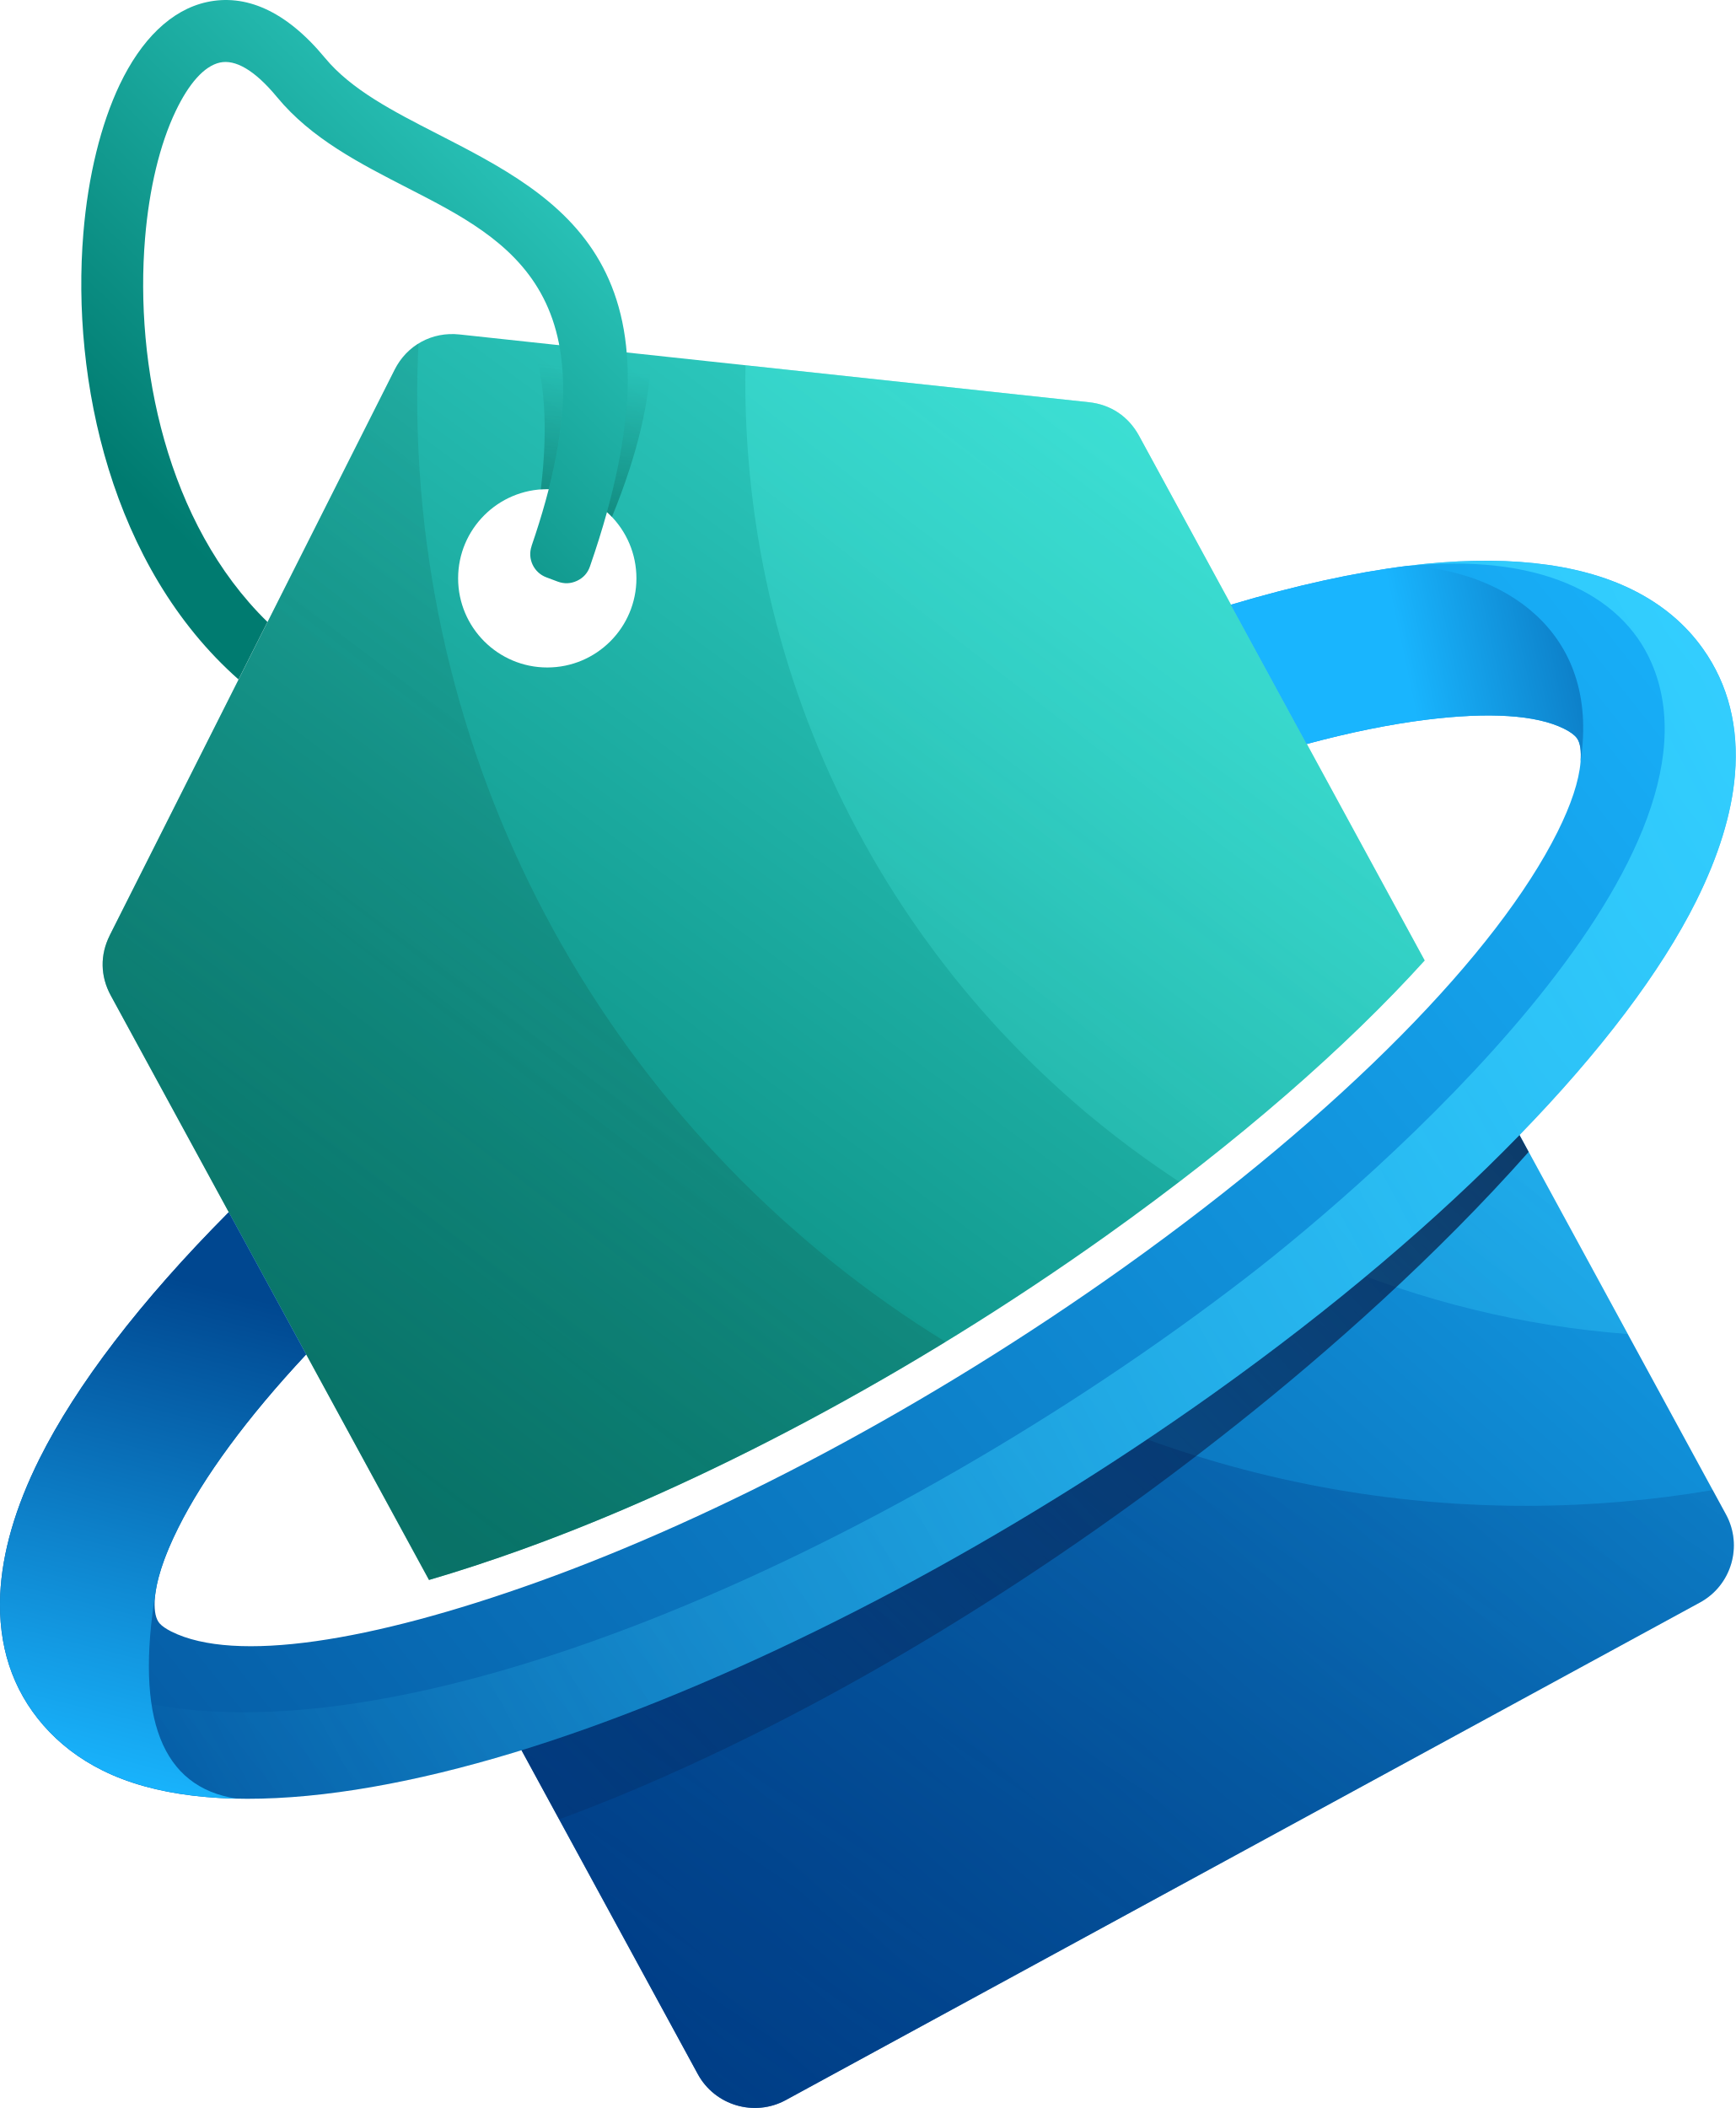
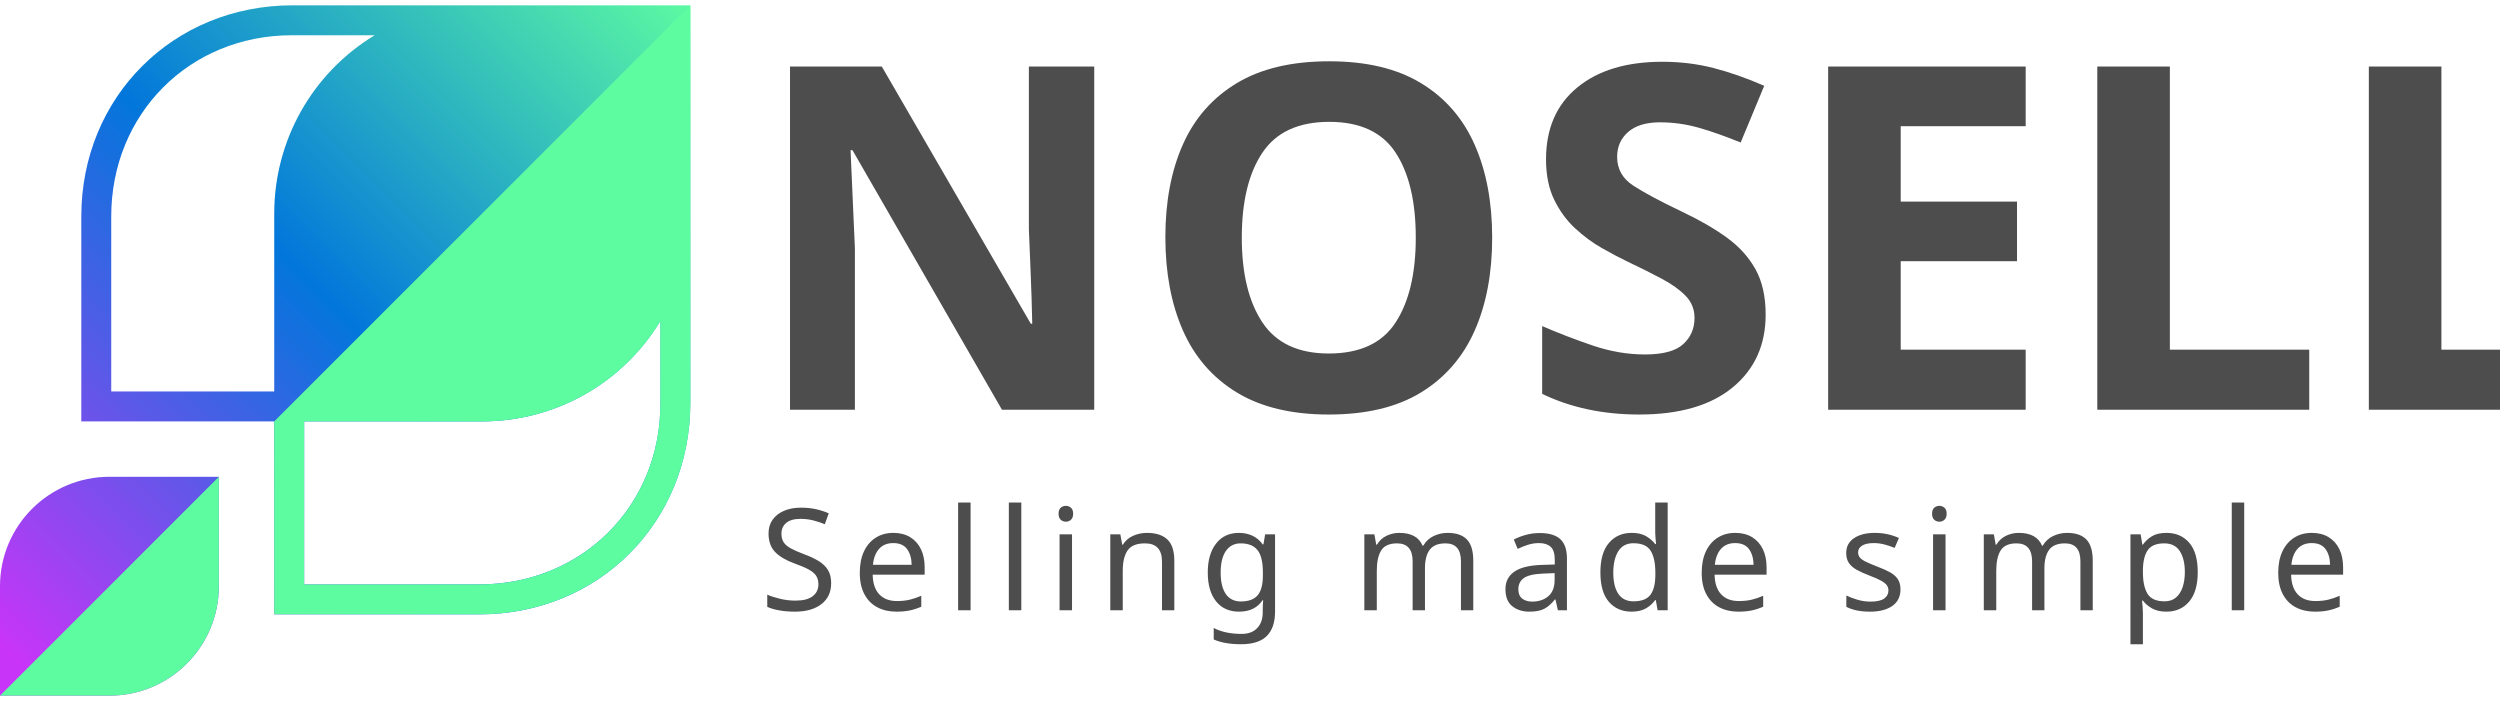
- <svg xmlns="http://www.w3.org/2000/svg" xmlns:xlink="http://www.w3.org/1999/xlink" id="Layer_2" data-name="Layer 2" viewBox="0 0 230.7 280.16">
+ <svg xmlns="http://www.w3.org/2000/svg" id="Layer_2" data-name="Layer 2" viewBox="0 0 1799.56 504.58">
  <defs>
    <style>
      .cls-1 {
-         fill: url(#linear-gradient-2);
+         fill: #5efca1;
      }

      .cls-2 {
-         fill: url(#linear-gradient-12);
+         mask: url(#mask-2);
      }

-       .cls-2, .cls-3, .cls-4, .cls-5, .cls-6 {
-         fill-rule: evenodd;
+       .cls-3 {
+         font-family: Poppins-Medium, Poppins;
+         font-size: 101.99px;
+         font-weight: 500;
+         letter-spacing: .1em;
+       }
+ 
+       .cls-3, .cls-4 {
+         fill: #4d4d4d;
+         isolation: isolate;
+       }
+ 
+       .cls-5 {
+         fill: url(#linear-gradient-2);
+         mix-blend-mode: multiply;
+       }
+ 
+       .cls-4 {
+         font-family: Poppins-Bold, Poppins;
+         font-size: 345.96px;
+         font-weight: 700;
+       }
+ 
+       .cls-6 {
+         filter: url(#luminosity-noclip);
      }

      .cls-7 {
-         fill: #003780;
+         mask: url(#mask-1);
      }

      .cls-8 {
-         fill: url(#linear-gradient-14);
+         mask: url(#mask);
      }

      .cls-9 {
-         mask: url(#mask-2);
+         fill: url(#linear-gradient-3);
      }

      .cls-10 {
-         fill: url(#linear-gradient-6);
-       }
- 
-       .cls-3 {
-         fill: #47ebe0;
-       }
- 
-       .cls-4 {
-         fill: #106b60;
-       }
- 
-       .cls-11 {
-         mask: url(#mask-3);
-       }
- 
-       .cls-12 {
-         fill: url(#linear-gradient-11);
-       }
- 
-       .cls-13 {
-         fill: url(#linear-gradient-10);
-       }
- 
-       .cls-14 {
-         mask: url(#mask-5);
-       }
- 
-       .cls-5 {
-         fill: url(#linear-gradient-5);
-       }
- 
-       .cls-15 {
-         fill: #06133d;
-       }
- 
-       .cls-6 {
-         fill: #005b50;
-       }
- 
-       .cls-16 {
-         mask: url(#mask-4);
-       }
- 
-       .cls-17 {
-         mask: url(#mask-6);
-       }
- 
-       .cls-18 {
-         fill: url(#linear-gradient-7);
-       }
- 
-       .cls-19 {
-         fill: url(#linear-gradient-9);
-       }
- 
-       .cls-20 {
-         mask: url(#mask-1);
-       }
- 
-       .cls-21 {
-         mask: url(#mask);
-       }
- 
-       .cls-22 {
-         fill: url(#linear-gradient-3);
-       }
- 
-       .cls-23 {
        fill: url(#linear-gradient);
      }
- 
-       .cls-24 {
-         mask: url(#mask-7);
-       }
- 
-       .cls-25 {
-         fill: url(#linear-gradient-4);
-       }
- 
-       .cls-26 {
-         fill: #39d5ff;
-       }
- 
-       .cls-27 {
-         fill: url(#linear-gradient-8);
-       }
- 
-       .cls-28 {
-         fill: url(#linear-gradient-13);
-       }
    </style>
-     <linearGradient id="linear-gradient" x1="-15952.4" y1="5642.55" x2="-13729.33" y2="8149.96" gradientTransform="translate(1233.39 696.87) scale(.07 -.07)" gradientUnits="userSpaceOnUse">
-       <stop offset="0" stop-color="#004790" />
-       <stop offset="1" stop-color="#19b5fe" />
+     <linearGradient id="linear-gradient" x1="19.68" y1="-690.75" x2="500.92" y2="-209.51" gradientTransform="translate(0 -209.68) scale(1 -1)" gradientUnits="userSpaceOnUse">
+       <stop offset="0" stop-color="#c835f8" />
+       <stop offset=".5" stop-color="#0276db" />
+       <stop offset="1" stop-color="#5efca1" />
    </linearGradient>
-     <linearGradient id="linear-gradient-2" x1="-12553.43" y1="9805.57" x2="-15268.84" y2="6315.75" gradientTransform="translate(1233.39 696.87) scale(.07 -.07)" gradientUnits="userSpaceOnUse">
+     <filter id="luminosity-noclip" x="-1.04" y="2.78" width="499" height="499.01" color-interpolation-filters="sRGB" filterUnits="userSpaceOnUse">
+       <feFlood flood-color="#fff" result="bg" />
+       <feBlend in="SourceGraphic" in2="bg" />
+     </filter>
+     <filter id="luminosity-noclip-2" x="-1.04" y="-8086.16" width="499" height="32766" color-interpolation-filters="sRGB" filterUnits="userSpaceOnUse">
+       <feFlood flood-color="#fff" result="bg" />
+       <feBlend in="SourceGraphic" in2="bg" />
+     </filter>
+     <mask id="mask-2" x="-1.04" y="-8086.16" width="499" height="32766" maskUnits="userSpaceOnUse" />
+     <linearGradient id="linear-gradient-2" x1="1881.9" y1="1171.49" x2="-74.61" y2="-785.05" gradientTransform="translate(0 -209.68) scale(1 -1)" gradientUnits="userSpaceOnUse">
      <stop offset="0" stop-color="#fff" />
-       <stop offset="1" stop-color="#fff" stop-opacity="0" />
+       <stop offset="1" stop-color="#000" />
    </linearGradient>
-     <mask id="mask" x="176.29" y="146.38" width="40.29" height="31.13" maskUnits="userSpaceOnUse">
-       <g id="id0">
-         <rect class="cls-1" x="176.29" y="146.38" width="40.29" height="31.13" />
+     <mask id="mask-1" x="-1.04" y="2.78" width="499" height="499.01" maskUnits="userSpaceOnUse">
+       <g class="cls-6">
+         <g class="cls-2">
+           <rect class="cls-5" x="-1.04" y="2.78" width="499" height="499.01" />
+         </g>
      </g>
    </mask>
-     <linearGradient id="linear-gradient-3" x1="-16625.77" y1="4113.31" x2="-13953.45" y2="8061.2" xlink:href="#linear-gradient-2" />
-     <mask id="mask-1" x="66.8" y="188.95" width="163.88" height="91.41" maskUnits="userSpaceOnUse">
-       <g id="id2">
-         <rect class="cls-22" x="66.8" y="188.95" width="163.88" height="91.41" />
-       </g>
-     </mask>
-     <linearGradient id="linear-gradient-4" x1="-13813.23" y1="8278.16" x2="-16655.35" y2="5720.82" xlink:href="#linear-gradient-2" />
-     <mask id="mask-2" x="66.8" y="146.38" width="136.6" height="95.62" maskUnits="userSpaceOnUse">
-       <g id="id4">
-         <rect class="cls-25" x="66.8" y="146.38" width="136.6" height="95.62" />
-       </g>
-     </mask>
-     <linearGradient id="linear-gradient-5" x1="-16594.82" y1="6910.5" x2="-14985.39" y2="9081" gradientTransform="translate(1233.39 696.87) scale(.07 -.07)" gradientUnits="userSpaceOnUse">
-       <stop offset="0" stop-color="#007b70" />
-       <stop offset="1" stop-color="#37dbd0" />
+     <linearGradient id="linear-gradient-3" x1="1881.9" y1="1171.49" x2="-74.61" y2="-785.05" gradientTransform="translate(0 -209.68) scale(1 -1)" gradientUnits="userSpaceOnUse">
+       <stop offset="0" stop-color="#fff" />
+       <stop offset="1" stop-color="#fff" />
    </linearGradient>
-     <linearGradient id="linear-gradient-6" x1="-13403.49" y1="10466.98" x2="-16118.89" y2="6977.17" xlink:href="#linear-gradient-2" />
-     <mask id="mask-3" x="98.83" y="48.33" width="90.72" height="108.95" maskUnits="userSpaceOnUse">
-       <g id="id6">
-         <rect class="cls-10" x="98.83" y="48.33" width="90.72" height="108.95" />
-       </g>
-     </mask>
-     <linearGradient id="linear-gradient-7" x1="-18096.28" y1="5416.14" x2="-15292.87" y2="9023.17" xlink:href="#linear-gradient-2" />
-     <mask id="mask-4" x="13.43" y="45.43" width="112.45" height="164.76" maskUnits="userSpaceOnUse">
-       <g id="id8">
-         <rect class="cls-18" x="13.43" y="45.43" width="112.45" height="164.76" />
-       </g>
-     </mask>
-     <linearGradient id="linear-gradient-8" x1="-17820.98" y1="5663.61" x2="-14028.49" y2="8676.17" xlink:href="#linear-gradient" />
-     <linearGradient id="linear-gradient-9" x1="-13334.08" y1="8623" x2="-17329.64" y2="6514.7" xlink:href="#linear-gradient-2" />
-     <mask id="mask-5" x="9.58" y="74.32" width="221.34" height="164.96" maskUnits="userSpaceOnUse">
-       <g id="id10">
-         <rect class="cls-19" x="9.58" y="74.32" width="221.34" height="164.96" />
-       </g>
-     </mask>
-     <linearGradient id="linear-gradient-10" x1="-16706.01" y1="7382.06" x2="-16943.56" y2="6441.6" xlink:href="#linear-gradient" />
-     <linearGradient id="linear-gradient-11" x1="-14238.39" y1="8484.81" x2="-14879.19" y2="8348.56" xlink:href="#linear-gradient" />
-     <linearGradient id="linear-gradient-12" x1="-16944.53" y1="8610.13" x2="-16027.4" y2="9547.6" xlink:href="#linear-gradient-5" />
-     <linearGradient id="linear-gradient-13" x1="-16145.66" y1="8635.03" x2="-16090.41" y2="9217.07" xlink:href="#linear-gradient-2" />
-     <mask id="mask-6" x="70.52" y="45.28" width="4.53" height="19.98" maskUnits="userSpaceOnUse">
-       <g id="id12">
-         <rect class="cls-28" x="70.52" y="45.28" width="4.53" height="19.98" />
-       </g>
-     </mask>
-     <linearGradient id="linear-gradient-14" x1="-15993.73" y1="8620.61" x2="-15938.48" y2="9202.65" xlink:href="#linear-gradient-2" />
-     <mask id="mask-7" x="80.46" y="46.63" width="6.26" height="22.29" maskUnits="userSpaceOnUse">
-       <g id="id14">
-         <rect class="cls-8" x="80.46" y="46.63" width="6.26" height="22.29" />
+     <mask id="mask" x="-1.04" y="2.78" width="499" height="499.01" maskUnits="userSpaceOnUse">
+       <g id="id0">
+         <g class="cls-7">
+           <rect class="cls-9" x="-1.04" y="2.78" width="499" height="499.01" />
+         </g>
      </g>
    </mask>
  </defs>
-   <g id="Layer_1-2" data-name="Layer 1">
-     <g id="Layer_1-3" data-name="Layer_1">
-       <g id="_2798640186048" data-name=" 2798640186048">
-         <path class="cls-23" d="m199.65,146.6l29.76,54.68c2.27,4.17.72,9.42-3.45,11.69l-121.52,66.14c-4.17,2.27-9.42.72-11.69-3.45l-25.75-47.3c2.97-.92,5.99-1.93,9.06-3.03,25.67-9.22,55.33-24.74,82.9-44.38,16.1-11.47,29.83-23.18,40.69-34.36h0Z" />
-         <g class="cls-21">
-           <path class="cls-26" d="m199.65,146.6l16.71,30.7c-14.05-1.06-27.46-4.41-39.86-9.68,8.72-7.09,16.48-14.16,23.15-21.03Z" />
-         </g>
-         <g class="cls-20">
-           <path class="cls-7" d="m227.65,198.04l1.76,3.24c2.27,4.17.72,9.42-3.45,11.69l-121.52,66.14c-4.17,2.27-9.42.72-11.69-3.45l-25.75-47.3c2.97-.92,5.99-1.93,9.06-3.03,21.98-7.89,46.88-20.41,70.89-36.17,17.23,7.06,36.09,10.97,55.86,10.97,8.47,0,16.76-.72,24.84-2.1h0Z" />
-         </g>
-         <g class="cls-9">
-           <path class="cls-15" d="m199.65,146.6l3.53,6.49c-12.24,13.83-26.59,26.53-38.69,36.13-24.22,19.24-52.45,37-81.03,48.98-2.77,1.16-5.85,2.39-9.15,3.59l-7.31-13.43c2.97-.92,5.99-1.93,9.06-3.03,25.67-9.22,55.33-24.74,82.9-44.38,16.1-11.47,29.83-23.18,40.69-34.36h0Z" />
-         </g>
-         <path class="cls-5" d="m14.59,124.3L52.45,49.14c1.65-3.27,4.98-5.08,8.62-4.69l83.67,9.01c2.9.31,5.25,1.89,6.65,4.45l9.92,18.22h0l10.08,18.51h0l17.97,33.01c-10.39,11.48-24.73,24.05-42.29,36.56-26.08,18.58-53.95,33.2-77.9,41.8-4.21,1.51-8.27,2.84-12.14,3.97L14.72,132.3c-1.39-2.56-1.44-5.39-.13-7.99h0Zm58.15-59.29c6.55,0,11.85,5.31,11.85,11.85s-5.31,11.85-11.85,11.85-11.85-5.31-11.85-11.85,5.31-11.85,11.85-11.85Z" />
-         <g class="cls-11">
-           <path class="cls-3" d="m99.07,48.54l45.67,4.92c2.9.31,5.25,1.89,6.65,4.45l9.92,18.22h0l10.08,18.51h0l17.97,33.01c-8.41,9.29-19.41,19.3-32.62,29.41-34.73-22.68-57.68-61.88-57.68-106.45,0-.69.02-1.38.03-2.07h0Z" />
-         </g>
-         <g class="cls-16">
-           <path class="cls-4" d="m14.59,124.3L52.45,49.14c.75-1.49,1.85-2.68,3.17-3.49-.11,2.36-.17,4.73-.17,7.12,0,53.1,28.09,99.63,70.22,125.57-19.45,11.9-39.03,21.39-56.52,27.67-4.21,1.51-8.27,2.84-12.14,3.97L14.72,132.3c-1.39-2.56-1.44-5.39-.13-7.99h0Z" />
-         </g>
-         <path class="cls-27" d="m163.61,80.37c8.56-2.56,16.46-4.29,23.5-5.17,12.29-1.53,22.53-.49,29.95,3.22,3.91,1.95,6.99,4.57,9.28,7.79,3.4,4.78,4.78,10.42,4.26,16.73-.43,5.2-2.19,10.86-5.17,16.84-9.31,18.65-32.01,42.51-64.15,65.42-27.56,19.64-57.22,35.16-82.9,44.38-27.39,9.83-51.15,12.51-64.77,5.71-3.11-1.55-5.72-3.56-7.84-5.99C1.6,224.52-.27,218.66.03,211.92c.25-5.56,2.02-11.63,5.22-18.04,4.87-9.75,13.37-20.93,25.15-32.77l10.29,18.9c-7.89,8.45-13.61,16.26-17,23.04-1.95,3.91-3.02,7.2-3.13,9.75-.06,1.37.15,2.38.66,2.96.31.35.83.71,1.56,1.08,8.45,4.22,26.44,1.39,48.68-6.59,23.96-8.6,51.82-23.22,77.9-41.8,29.34-20.91,49.7-41.97,57.64-57.85,1.82-3.64,2.87-6.79,3.08-9.35.12-1.44-.03-2.51-.47-3.13-.3-.42-.87-.85-1.72-1.27-3.71-1.85-9.98-2.23-18.28-1.2-4.83.6-10.16,1.68-15.92,3.23l-10.08-18.51h0Z" />
-         <g class="cls-14">
-           <path class="cls-26" d="m187.11,75.21c12.29-1.53,22.53-.49,29.95,3.22,3.91,1.95,6.99,4.57,9.28,7.79,3.4,4.78,4.78,10.42,4.26,16.73-.43,5.2-2.19,10.86-5.17,16.84-9.31,18.65-32.01,42.51-64.15,65.42-27.56,19.64-57.22,35.16-82.9,44.38-27.39,9.83-51.15,12.51-64.77,5.71-1.36-.68-2.63-1.45-3.81-2.31,1.51-2.43,3.3-5,5.38-7.7,36.32,10.91,102.93-18.94,150.36-55.41,17.4-13.38,65.45-55.3,53.97-81.78-4.03-9.3-15.24-14.62-32.39-12.87h0Z" />
-         </g>
-         <path class="cls-13" d="m31.43,239.04c-7-.15-13.04-1.37-17.83-3.76-3.11-1.55-5.72-3.56-7.84-5.99C1.6,224.52-.27,218.66.03,211.92c.25-5.56,2.02-11.63,5.22-18.04,4.87-9.75,13.37-20.93,25.15-32.77l10.29,18.9c-7.89,8.45-13.61,16.26-17,23.04-1.64,3.29-2.65,6.14-3,8.48h0c-2.76,16.83.82,26,10.74,27.51h0Z" />
-         <path class="cls-12" d="m163.61,80.37c8.56-2.56,16.46-4.29,23.5-5.17,12.08.54,25.72,8.24,22.96,26.05.12-1.44-.03-2.51-.47-3.13-.3-.42-.87-.85-1.72-1.27-3.71-1.85-9.98-2.23-18.28-1.2-4.83.6-10.16,1.68-15.92,3.23l-10.08-18.51h0Z" />
-         <path class="cls-2" d="m70.65,72.57c11.45-33.27-2.73-40.54-16.36-47.53-6.51-3.34-12.91-6.62-17.45-12.11-3.06-3.71-5.61-5.04-7.59-4.62-2.13.46-4.17,2.83-5.91,6.48-2.08,4.35-3.51,10.24-4.06,16.88-1.39,16.74,2.81,37.84,16.27,50.99l-3.85,7.64C14.79,75.35,9.46,50.49,11.08,31c.63-7.63,2.34-14.52,4.83-19.75C18.74,5.32,22.71,1.31,27.52.27c5-1.08,10.38,1.02,15.67,7.42,3.5,4.24,9.12,7.12,14.84,10.05,16.78,8.6,34.26,17.56,20.38,57.55-.3.87-.88,1.51-1.71,1.9-.83.39-1.69.43-2.56.11l-1.52-.57c-1.67-.62-2.55-2.47-1.96-4.16h0Z" />
-         <g class="cls-17">
-           <path class="cls-6" d="m74.33,45.88l-3.6-.39c1.63,4.84,2.17,11.15,1.15,19.55.28-.02.57-.03.86-.03.07,0,.13,0,.19,0,2.05-7.99,2.33-14.19,1.4-19.14Z" />
-         </g>
-         <g class="cls-24">
-           <path class="cls-6" d="m83.29,46.84c.49,5.71-.25,12.65-2.62,21.21.23.21.45.43.67.65,3.51-8.59,5.06-15.63,5.17-21.52l-3.21-.35h0Z" />
-         </g>
+   <g id="Text">
+     <g>
+       <text class="cls-4" transform="translate(537.53 294.93)">
+         <tspan x="0" y="0">NOSELL</tspan>
+       </text>
+       <text class="cls-3" transform="translate(547.09 439.27)">
+         <tspan x="0" y="0">Selling made simple</tspan>
+       </text>
+     </g>
+     <path class="cls-10" d="m197.4,281.8h-117.33v-125.95c0-73.85,56.23-130.48,130.12-130.48h59.51c-45.65,27.63-72.32,76.61-72.3,128.33v128.1Zm-118.69,218.95c43.55.03,78.85-35.25,78.83-78.83v-78.72h-78.71C35.26,343.19-.02,378.46,0,422.03v78.72h78.71ZM475.37,231.04v59.52c0,73.88-56.63,130.12-130.48,130.12h-125.94v-117.34h128.1c51.71.02,100.69-26.64,128.32-72.3h0ZM496.92,3.82H210.67C124.72,3.82,58.52,69.81,58.52,155.85v147.5h138.88s0,138.88,0,138.88h147.49c86.05,0,152.03-66.2,152.03-152.15V3.82Z" />
+     <g class="cls-8">
+       <g>
+         <path class="cls-1" d="m0,500.75l157.54-157.55v78.72c.02,43.58-35.28,78.86-78.83,78.83H0h0Z" />
+         <path class="cls-1" d="m197.4,303.34v138.89h147.49c86.05,0,152.03-66.2,152.03-152.15V3.82L197.4,303.34Zm277.97-12.78c0,73.88-56.63,130.12-130.48,130.12h-125.94v-117.34h128.1c51.71.02,100.69-26.64,128.32-72.3v59.52Z" />
      </g>
    </g>
  </g>
</svg>
